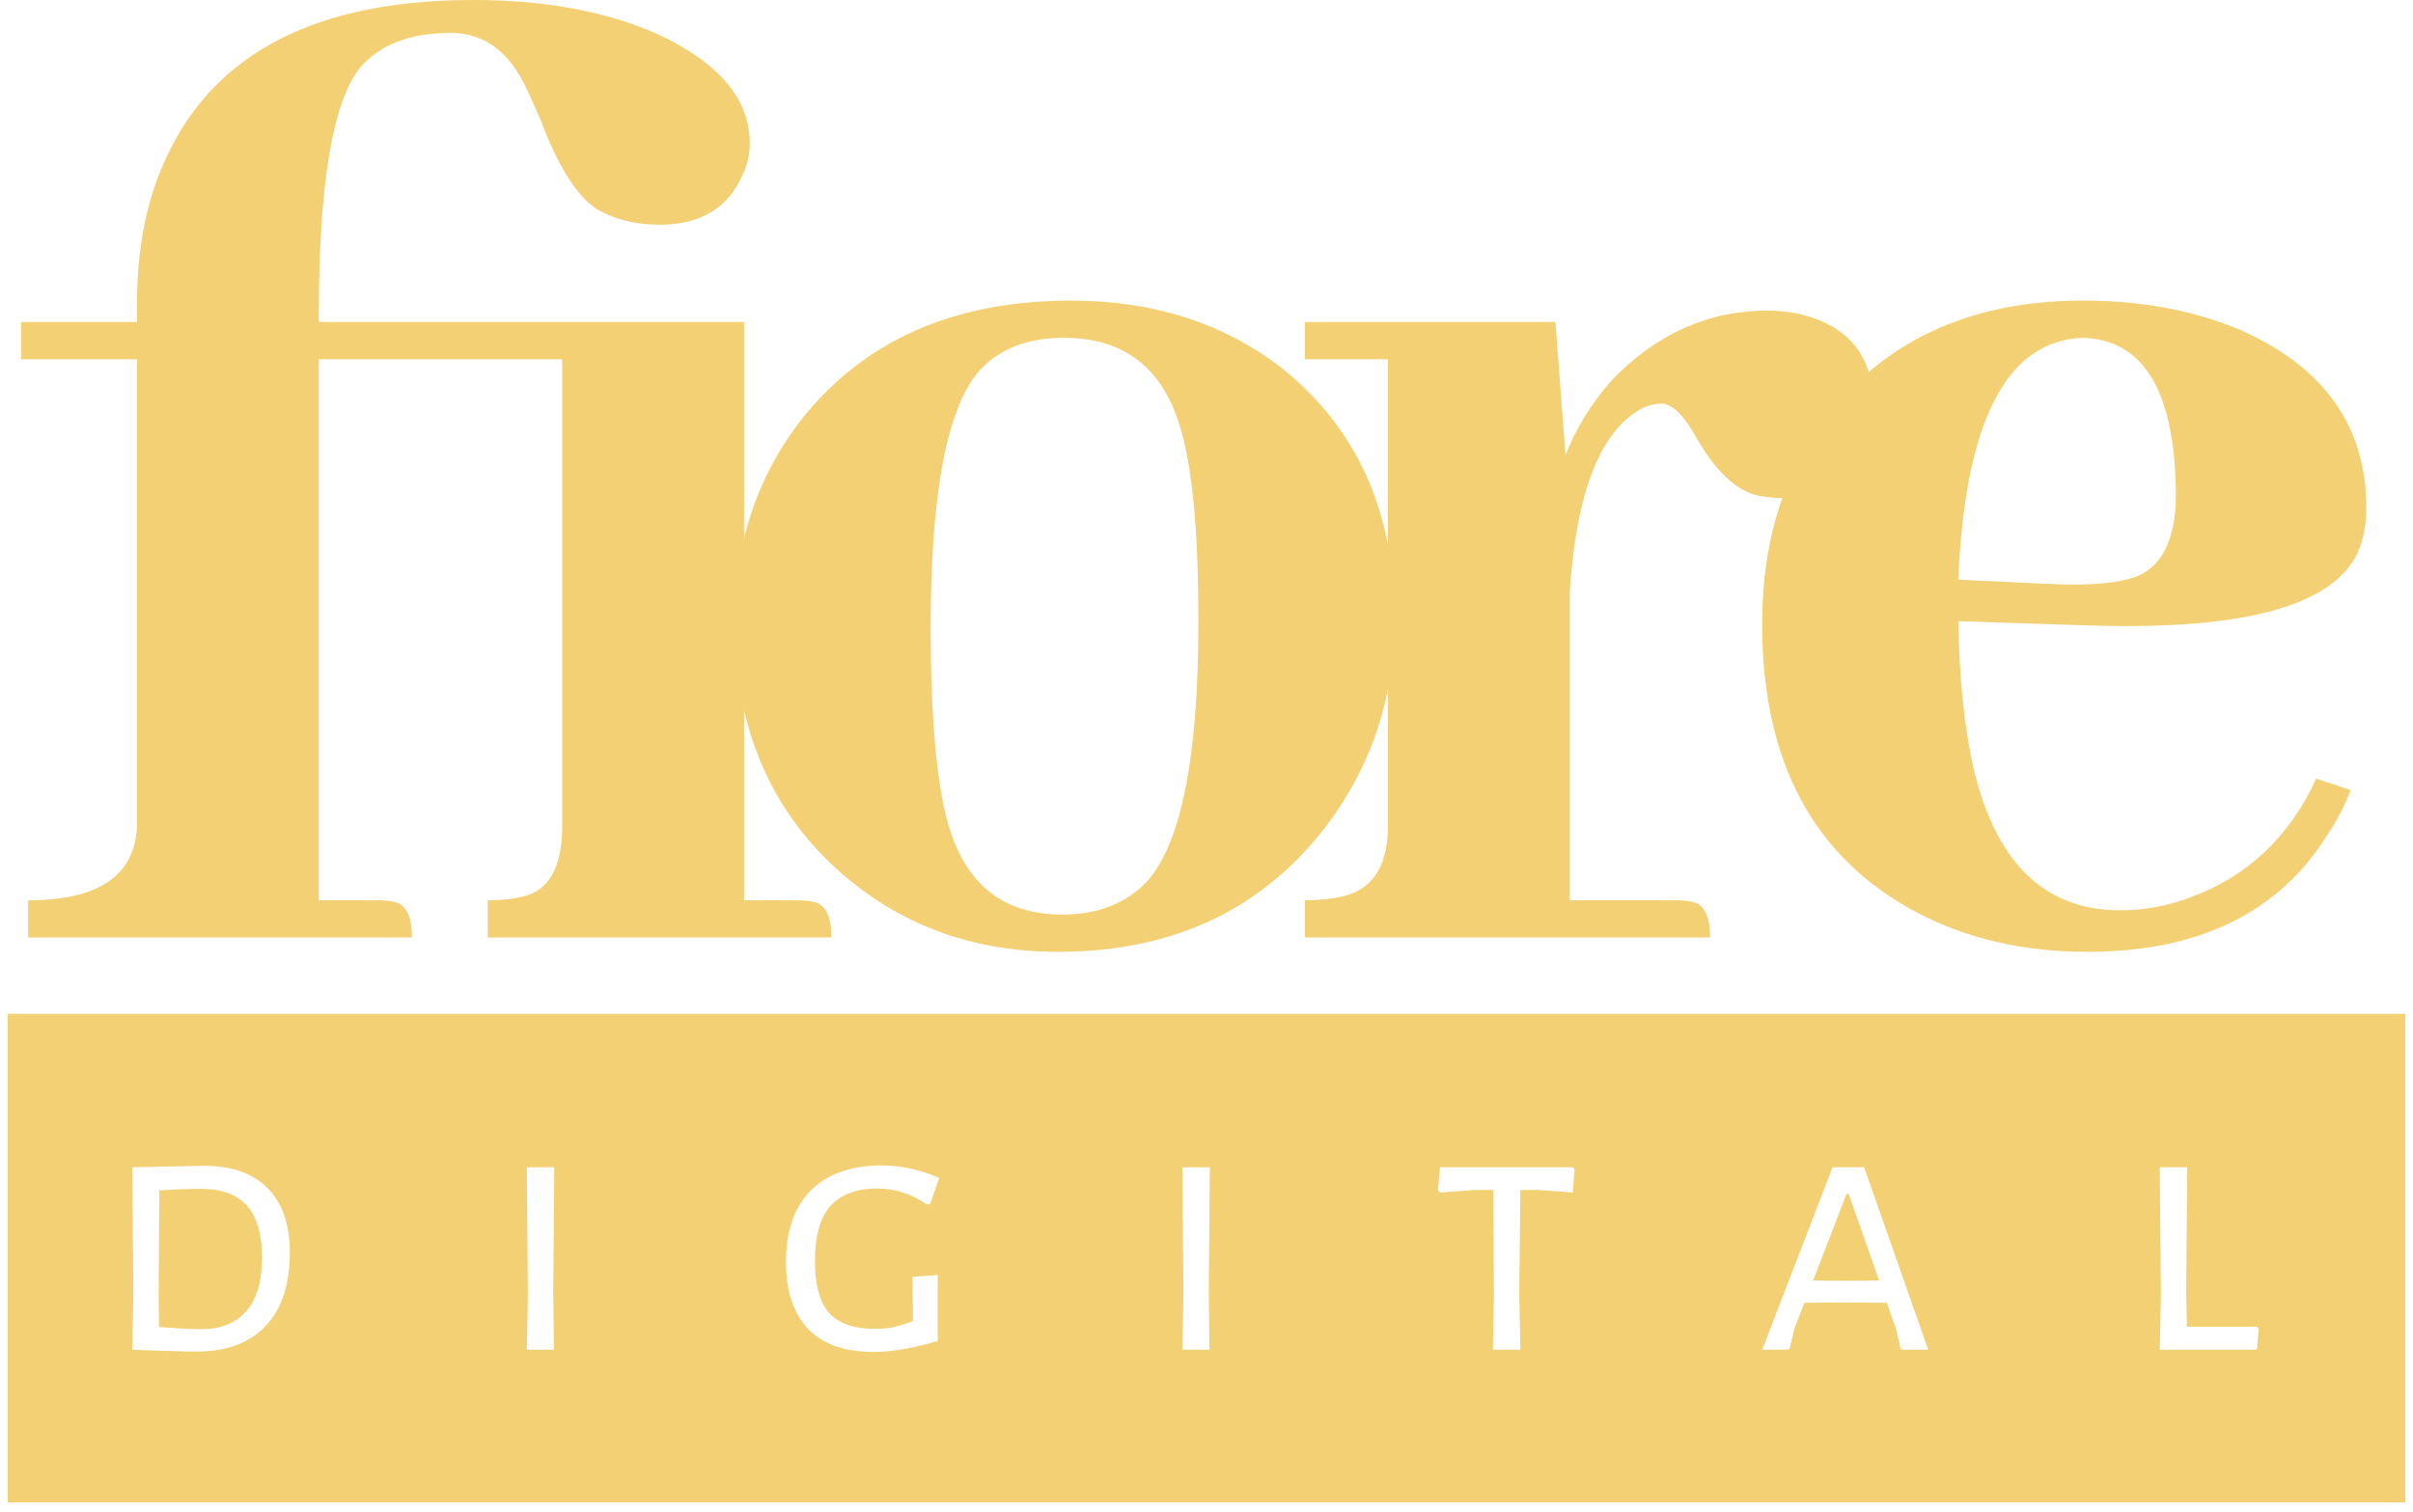
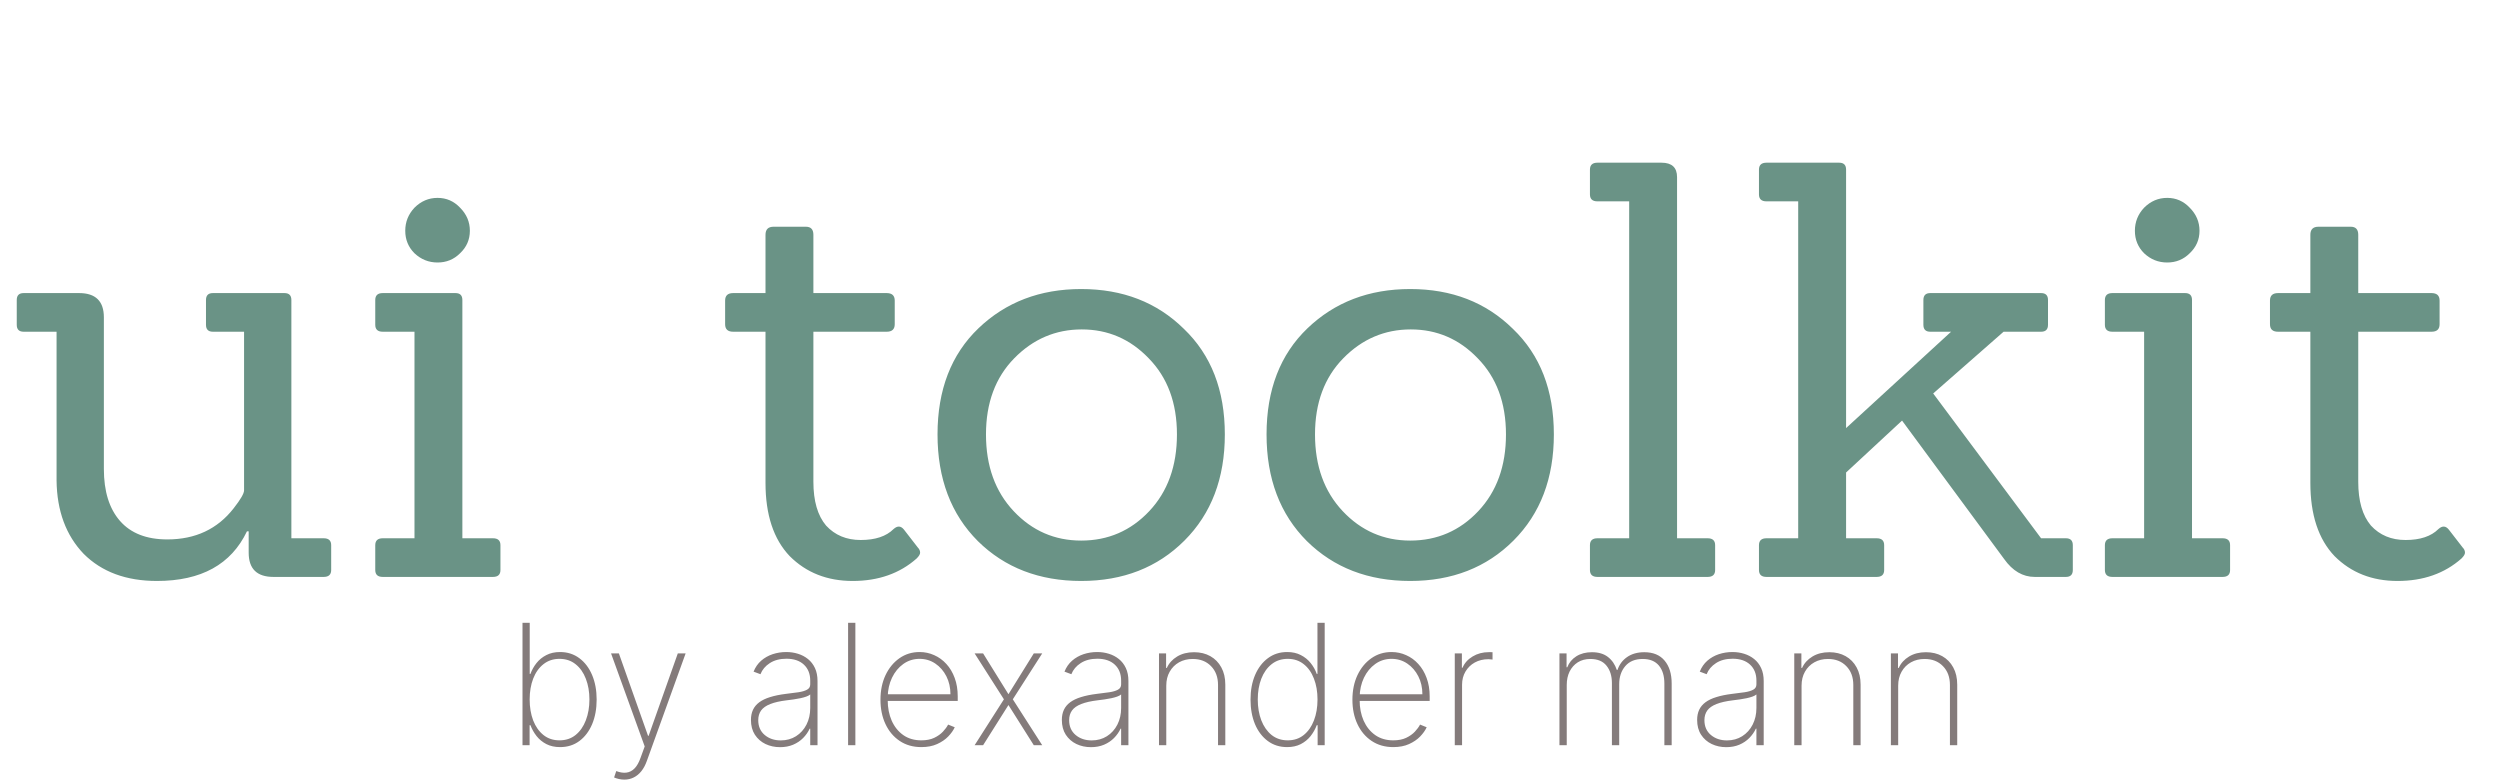
- <svg xmlns="http://www.w3.org/2000/svg" width="158" height="99" viewBox="0 0 158 99" fill="none">
-   <path d="M16.1 85.91C15.412 86.678 14.428 87.062 13.148 87.062C12.812 87.062 12.388 87.046 11.876 87.014C11.364 86.982 10.876 86.95 10.412 86.918L10.388 84.662L10.436 77.966C11.492 77.902 12.412 77.87 13.196 77.87C14.524 77.87 15.516 78.238 16.172 78.974C16.828 79.71 17.156 80.846 17.156 82.382C17.156 83.95 16.804 85.126 16.1 85.91Z" fill="#F4D074" />
-   <path d="M121.05 78.206L123.042 83.87L120.834 83.894L118.722 83.87L120.906 78.206H121.05Z" fill="#F4D074" />
-   <path fill-rule="evenodd" clip-rule="evenodd" d="M157.5 66.406H0.5V98.406H157.5V66.406ZM17.516 77.822C16.556 76.846 15.164 76.358 13.34 76.358L8.66 76.454L8.732 84.806L8.66 88.406C9.348 88.438 10.076 88.462 10.844 88.478C11.628 88.51 12.3 88.526 12.86 88.526C14.828 88.526 16.34 87.966 17.396 86.846C18.452 85.726 18.98 84.118 18.98 82.022C18.98 80.198 18.492 78.798 17.516 77.822ZM36.27 88.406L36.222 84.662L36.294 76.454H34.494L34.566 84.806L34.494 88.406H36.27ZM61.498 77.15C60.234 76.606 58.978 76.334 57.73 76.334C55.746 76.334 54.202 76.878 53.098 77.966C52.01 79.054 51.466 80.622 51.466 82.67C51.466 84.558 51.946 86.014 52.906 87.038C53.882 88.046 55.314 88.55 57.202 88.55C58.386 88.55 59.786 88.31 61.402 87.83V83.51L59.746 83.63L59.77 85.334V86.534C59.242 86.726 58.794 86.862 58.426 86.942C58.058 87.006 57.674 87.038 57.274 87.038C55.914 87.038 54.922 86.694 54.298 86.006C53.674 85.302 53.362 84.166 53.362 82.598C53.362 80.966 53.698 79.766 54.37 78.998C55.058 78.23 56.082 77.846 57.442 77.846C58.018 77.846 58.554 77.926 59.05 78.086C59.546 78.23 60.09 78.494 60.682 78.878H60.898L61.498 77.15ZM77.419 88.406H79.195L79.147 84.662L79.219 76.454H77.419L77.491 84.806L77.419 88.406ZM102.982 78.11L103.102 76.598L103.006 76.454H94.294L94.15 77.942L94.294 78.11L96.574 77.942H97.774L97.822 84.806L97.75 88.406H99.55L99.478 84.662L99.55 77.942H100.75L102.982 78.11ZM124.458 88.406H126.258L122.058 76.454H119.994L115.386 88.406H117.162L117.498 87.014L118.146 85.334L120.69 85.31L123.546 85.334L124.17 87.11L124.458 88.406ZM147.779 88.406L147.899 87.062L147.803 86.894H143.195L143.147 84.662L143.219 76.454H141.419L141.491 84.806L141.419 88.406H147.779Z" fill="#F4D074" />
-   <path d="M24.719 58.969C25.094 58.969 25.438 59 25.75 59.062C26.562 59.188 26.969 59.969 26.969 61.406H1.844V58.969C6.469 58.969 8.844 57.344 8.969 54.094V23.531H1.375V21.094H8.969V19.875C8.969 16.188 9.625 12.969 10.938 10.219C14.125 3.406 20.812 0 31 0C35.688 0 39.719 0.75 43.094 2.25C47.094 4.125 49.094 6.5 49.094 9.375C49.094 10.125 48.938 10.812 48.625 11.438C47.688 13.625 45.875 14.719 43.188 14.719C41.625 14.719 40.25 14.375 39.062 13.688C37.75 12.812 36.531 10.875 35.406 7.875C35.031 7 34.75 6.375 34.562 6C33.438 3.438 31.75 2.156 29.5 2.156C26.875 2.156 24.906 2.906 23.594 4.406C21.781 6.656 20.875 12.062 20.875 20.625V21.094H48.719V58.969H52.188C52.562 58.969 52.906 59 53.219 59.062C54.031 59.188 54.438 59.969 54.438 61.406H31.938V58.969C32.875 58.969 33.688 58.875 34.375 58.688C36 58.25 36.812 56.719 36.812 54.094V23.531H20.875V58.969H24.719Z" fill="#F4D074" />
-   <path d="M60.94 41.062C60.94 46.938 61.315 51.219 62.065 53.906C63.19 57.906 65.69 59.906 69.565 59.906C71.752 59.906 73.534 59.25 74.909 57.938C77.284 55.562 78.471 49.812 78.471 40.688C78.471 35 78.096 30.844 77.346 28.219C76.221 24.156 73.659 22.125 69.659 22.125C67.284 22.125 65.44 22.844 64.127 24.281C62.002 26.719 60.94 32.312 60.94 41.062ZM70.127 19.688C75.502 19.688 80.096 21.156 83.909 24.094C88.846 28.031 91.315 33.5 91.315 40.5C91.315 45.75 89.752 50.375 86.627 54.375C82.44 59.688 76.659 62.344 69.284 62.344C63.909 62.344 59.284 60.719 55.409 57.469C50.534 53.344 48.096 47.75 48.096 40.688C48.096 35.688 49.534 31.312 52.409 27.562C56.534 22.312 62.44 19.688 70.127 19.688Z" fill="#F4D074" />
-   <path d="M109.724 58.969C110.099 58.969 110.442 59 110.755 59.062C111.567 59.188 111.974 59.969 111.974 61.406H85.442V58.969C86.255 58.969 86.974 58.906 87.599 58.781C89.786 58.406 90.88 56.844 90.88 54.094V23.531H85.442V21.094H101.849L102.505 29.812C103.192 28.062 104.192 26.438 105.505 24.938C108.442 21.875 111.849 20.344 115.724 20.344C116.536 20.344 117.317 20.438 118.067 20.625C121.13 21.438 122.661 23.406 122.661 26.531C122.661 27.406 122.474 28.25 122.099 29.062C121.036 31.438 119.255 32.625 116.755 32.625C116.005 32.625 115.317 32.531 114.692 32.344C113.38 31.844 112.161 30.594 111.036 28.594C110.224 27.156 109.474 26.438 108.786 26.438C108.411 26.438 108.005 26.531 107.567 26.719C104.817 28.156 103.224 32.156 102.786 38.719V58.969H109.724Z" fill="#F4D074" />
-   <path d="M136.383 22.125C131.383 22.312 128.664 27.594 128.226 37.969L134.226 38.25C136.726 38.375 138.601 38.219 139.851 37.781C141.601 37.094 142.476 35.281 142.476 32.344C142.414 25.656 140.383 22.25 136.383 22.125ZM153.914 51.75C153.539 52.75 153.039 53.719 152.414 54.656C149.226 59.781 143.976 62.344 136.664 62.344C132.539 62.344 128.851 61.5 125.601 59.812C118.789 56.25 115.382 49.938 115.382 40.875C115.382 35.312 116.882 30.656 119.882 26.906C123.82 22.094 129.32 19.688 136.383 19.688C140.258 19.688 143.726 20.344 146.789 21.656C152.226 24.094 154.945 27.969 154.945 33.281C154.945 34.344 154.758 35.312 154.383 36.188C152.758 39.688 146.914 41.281 136.851 40.969L128.226 40.688C128.289 44.312 128.601 47.438 129.164 50.062C130.601 56.438 133.82 59.625 138.82 59.625C140.383 59.625 141.914 59.344 143.414 58.781C147.164 57.406 149.914 54.812 151.664 51L153.914 51.75Z" fill="#F4D074" />
+ <svg xmlns="http://www.w3.org/2000/svg" height="100" viewBox="0 0 208 65" fill="none">
+   <path d="M26.93 48H22.754C21.378 48 20.69 47.328 20.69 45.984V44.208H20.546C19.234 46.96 16.738 48.336 13.058 48.336C10.498 48.336 8.466 47.584 6.962 46.08C5.49 44.544 4.738 42.512 4.706 39.984V27.6H1.97C1.586 27.6 1.394 27.408 1.394 27.024V24.96C1.394 24.576 1.586 24.384 1.97 24.384H6.578C7.954 24.384 8.642 25.056 8.642 26.4V39.024C8.642 40.88 9.09 42.32 9.986 43.344C10.882 44.368 12.194 44.88 13.922 44.88C16.258 44.88 18.098 44.016 19.442 42.288C20.018 41.552 20.306 41.056 20.306 40.8V27.6H17.714C17.33 27.6 17.138 27.408 17.138 27.024V24.96C17.138 24.576 17.33 24.384 17.714 24.384H23.666C24.05 24.384 24.242 24.576 24.242 24.96V44.784H26.93C27.346 44.784 27.554 44.976 27.554 45.36V47.424C27.554 47.808 27.346 48 26.93 48ZM41.013 48H31.845C31.429 48 31.221 47.808 31.221 47.424V45.36C31.221 44.976 31.429 44.784 31.845 44.784H34.485V27.6H31.845C31.429 27.6 31.221 27.408 31.221 27.024V24.96C31.221 24.576 31.429 24.384 31.845 24.384H37.893C38.277 24.384 38.469 24.576 38.469 24.96V44.784H41.013C41.429 44.784 41.637 44.976 41.637 45.36V47.424C41.637 47.808 41.429 48 41.013 48ZM38.277 17.28C38.821 17.824 39.093 18.464 39.093 19.2C39.093 19.936 38.821 20.56 38.277 21.072C37.765 21.584 37.141 21.84 36.405 21.84C35.669 21.84 35.029 21.584 34.485 21.072C33.973 20.56 33.717 19.936 33.717 19.2C33.717 18.464 33.973 17.824 34.485 17.28C35.029 16.736 35.669 16.464 36.405 16.464C37.141 16.464 37.765 16.736 38.277 17.28ZM76.362 45.552C76.49 45.68 76.554 45.824 76.554 45.984C76.554 46.112 76.458 46.272 76.266 46.464C74.858 47.712 73.082 48.336 70.938 48.336C68.826 48.336 67.082 47.648 65.706 46.272C64.362 44.864 63.69 42.832 63.69 40.176V27.6H61.002C60.554 27.6 60.33 27.392 60.33 26.976V25.008C60.33 24.592 60.554 24.384 61.002 24.384H63.69V19.536C63.69 19.088 63.914 18.864 64.362 18.864H67.05C67.466 18.864 67.674 19.088 67.674 19.536V24.384H73.77C74.218 24.384 74.442 24.592 74.442 25.008V26.976C74.442 27.392 74.218 27.6 73.77 27.6H67.674V40.08C67.674 41.68 68.026 42.896 68.73 43.728C69.466 44.528 70.426 44.928 71.61 44.928C72.826 44.928 73.738 44.624 74.346 44.016C74.666 43.728 74.954 43.744 75.21 44.064L76.362 45.552ZM98.546 44.976C96.306 47.216 93.442 48.336 89.954 48.336C86.466 48.336 83.602 47.232 81.362 45.024C79.122 42.784 78.002 39.824 78.002 36.144C78.002 32.432 79.138 29.488 81.41 27.312C83.682 25.136 86.53 24.048 89.954 24.048C93.41 24.048 96.258 25.152 98.498 27.36C100.77 29.536 101.906 32.464 101.906 36.144C101.906 39.792 100.786 42.736 98.546 44.976ZM82.034 36.144C82.034 38.768 82.802 40.896 84.338 42.528C85.874 44.16 87.746 44.976 89.954 44.976C92.194 44.976 94.082 44.16 95.618 42.528C97.154 40.896 97.922 38.768 97.922 36.144C97.922 33.52 97.138 31.408 95.57 29.808C94.034 28.208 92.178 27.408 90.002 27.408C87.826 27.408 85.954 28.208 84.386 29.808C82.818 31.408 82.034 33.52 82.034 36.144ZM125.921 44.976C123.681 47.216 120.817 48.336 117.329 48.336C113.841 48.336 110.977 47.232 108.737 45.024C106.497 42.784 105.377 39.824 105.377 36.144C105.377 32.432 106.513 29.488 108.785 27.312C111.057 25.136 113.905 24.048 117.329 24.048C120.785 24.048 123.633 25.152 125.873 27.36C128.145 29.536 129.281 32.464 129.281 36.144C129.281 39.792 128.161 42.736 125.921 44.976ZM109.409 36.144C109.409 38.768 110.177 40.896 111.713 42.528C113.249 44.16 115.121 44.976 117.329 44.976C119.569 44.976 121.457 44.16 122.993 42.528C124.529 40.896 125.297 38.768 125.297 36.144C125.297 33.52 124.513 31.408 122.945 29.808C121.409 28.208 119.553 27.408 117.377 27.408C115.201 27.408 113.329 28.208 111.761 29.808C110.193 31.408 109.409 33.52 109.409 36.144ZM142.075 48H132.907C132.491 48 132.283 47.808 132.283 47.424V45.36C132.283 44.976 132.491 44.784 132.907 44.784H135.547V16.752H132.907C132.491 16.752 132.283 16.56 132.283 16.176V14.112C132.283 13.728 132.491 13.536 132.907 13.536H138.235C139.099 13.536 139.531 13.936 139.531 14.736V44.784H142.075C142.491 44.784 142.699 44.976 142.699 45.36V47.424C142.699 47.808 142.491 48 142.075 48ZM171.882 48H169.29C168.298 48 167.45 47.504 166.746 46.512L158.25 34.992L153.594 39.312V44.784H156.138C156.554 44.784 156.762 44.976 156.762 45.36V47.424C156.762 47.808 156.554 48 156.138 48H146.97C146.554 48 146.346 47.808 146.346 47.424V45.36C146.346 44.976 146.554 44.784 146.97 44.784H149.61V16.752H146.97C146.554 16.752 146.346 16.56 146.346 16.176V14.112C146.346 13.728 146.554 13.536 146.97 13.536H153.018C153.402 13.536 153.594 13.728 153.594 14.112V35.616L162.33 27.6H160.602C160.218 27.6 160.026 27.408 160.026 27.024V24.96C160.026 24.576 160.218 24.384 160.602 24.384H169.818C170.202 24.384 170.394 24.576 170.394 24.96V27.024C170.394 27.408 170.202 27.6 169.818 27.6H166.698L160.842 32.736L169.818 44.784H171.882C172.266 44.784 172.458 44.976 172.458 45.36V47.424C172.458 47.808 172.266 48 171.882 48ZM184.919 48H175.751C175.335 48 175.127 47.808 175.127 47.424V45.36C175.127 44.976 175.335 44.784 175.751 44.784H178.391V27.6H175.751C175.335 27.6 175.127 27.408 175.127 27.024V24.96C175.127 24.576 175.335 24.384 175.751 24.384H181.799C182.183 24.384 182.375 24.576 182.375 24.96V44.784H184.919C185.335 44.784 185.543 44.976 185.543 45.36V47.424C185.543 47.808 185.335 48 184.919 48ZM182.183 17.28C182.727 17.824 182.999 18.464 182.999 19.2C182.999 19.936 182.727 20.56 182.183 21.072C181.671 21.584 181.047 21.84 180.311 21.84C179.575 21.84 178.935 21.584 178.391 21.072C177.879 20.56 177.623 19.936 177.623 19.2C177.623 18.464 177.879 17.824 178.391 17.28C178.935 16.736 179.575 16.464 180.311 16.464C181.047 16.464 181.671 16.736 182.183 17.28ZM204.894 45.552C205.022 45.68 205.086 45.824 205.086 45.984C205.086 46.112 204.99 46.272 204.798 46.464C203.39 47.712 201.614 48.336 199.47 48.336C197.358 48.336 195.614 47.648 194.238 46.272C192.894 44.864 192.222 42.832 192.222 40.176V27.6H189.534C189.086 27.6 188.862 27.392 188.862 26.976V25.008C188.862 24.592 189.086 24.384 189.534 24.384H192.222V19.536C192.222 19.088 192.446 18.864 192.894 18.864H195.582C195.998 18.864 196.206 19.088 196.206 19.536V24.384H202.302C202.75 24.384 202.974 24.592 202.974 25.008V26.976C202.974 27.392 202.75 27.6 202.302 27.6H196.206V40.08C196.206 41.68 196.558 42.896 197.262 43.728C197.998 44.528 198.958 44.928 200.142 44.928C201.358 44.928 202.27 44.624 202.878 44.016C203.198 43.728 203.486 43.744 203.742 44.064L204.894 45.552Z" fill="#6A9386" />
+   <path d="M43.472 62V51.818H44.073V56.069H44.133C44.252 55.741 44.421 55.439 44.64 55.164C44.859 54.889 45.13 54.669 45.455 54.503C45.78 54.334 46.16 54.249 46.594 54.249C47.207 54.249 47.742 54.42 48.2 54.761C48.657 55.099 49.012 55.567 49.264 56.163C49.515 56.757 49.641 57.436 49.641 58.202C49.641 58.974 49.515 59.658 49.264 60.255C49.012 60.848 48.659 61.314 48.205 61.652C47.751 61.99 47.215 62.159 46.599 62.159C46.164 62.159 45.785 62.076 45.46 61.91C45.135 61.742 44.864 61.519 44.645 61.244C44.426 60.966 44.255 60.663 44.133 60.334H44.063V62H43.472ZM44.068 58.197C44.068 58.846 44.166 59.428 44.361 59.942C44.56 60.452 44.845 60.856 45.217 61.155C45.588 61.45 46.032 61.597 46.549 61.597C47.073 61.597 47.52 61.448 47.891 61.15C48.263 60.848 48.546 60.441 48.742 59.927C48.94 59.413 49.04 58.836 49.04 58.197C49.04 57.557 48.94 56.982 48.742 56.472C48.546 55.961 48.263 55.559 47.891 55.264C47.52 54.965 47.073 54.816 46.549 54.816C46.032 54.816 45.588 54.964 45.217 55.258C44.845 55.55 44.56 55.951 44.361 56.462C44.166 56.969 44.068 57.547 44.068 58.197ZM51.948 64.864C51.796 64.864 51.645 64.847 51.496 64.814C51.347 64.781 51.212 64.738 51.093 64.685L51.272 64.153C51.584 64.272 51.865 64.315 52.117 64.282C52.372 64.249 52.598 64.133 52.793 63.934C52.989 63.735 53.155 63.443 53.291 63.059L53.639 62.104L50.84 54.364H51.491L53.917 61.219H53.967L56.393 54.364H57.044L53.822 63.298C53.7 63.642 53.546 63.931 53.36 64.163C53.175 64.395 52.962 64.569 52.724 64.685C52.488 64.804 52.23 64.864 51.948 64.864ZM64.9 62.164C64.46 62.164 64.055 62.076 63.687 61.901C63.323 61.725 63.029 61.468 62.807 61.13C62.589 60.792 62.479 60.381 62.479 59.897C62.479 59.579 62.536 59.299 62.648 59.057C62.761 58.815 62.935 58.606 63.17 58.43C63.406 58.255 63.707 58.111 64.075 57.998C64.443 57.882 64.882 57.792 65.393 57.729C65.78 57.683 66.127 57.638 66.432 57.595C66.737 57.549 66.975 57.477 67.147 57.381C67.323 57.285 67.411 57.139 67.411 56.944V56.626C67.411 56.069 67.235 55.626 66.884 55.298C66.533 54.97 66.049 54.806 65.432 54.806C64.885 54.806 64.425 54.927 64.05 55.169C63.679 55.408 63.419 55.716 63.27 56.094L62.698 55.88C62.844 55.515 63.054 55.212 63.329 54.97C63.608 54.728 63.926 54.548 64.284 54.428C64.645 54.309 65.023 54.249 65.417 54.249C65.759 54.249 66.084 54.297 66.392 54.394C66.703 54.49 66.98 54.635 67.222 54.831C67.467 55.026 67.661 55.277 67.804 55.582C67.946 55.883 68.018 56.245 68.018 56.666V62H67.411V60.623H67.366C67.234 60.908 67.051 61.168 66.819 61.403C66.591 61.635 66.314 61.821 65.989 61.96C65.668 62.096 65.305 62.164 64.9 62.164ZM64.96 61.602C65.437 61.602 65.86 61.486 66.228 61.254C66.599 61.019 66.889 60.697 67.098 60.29C67.307 59.882 67.411 59.42 67.411 58.903V57.779C67.335 57.845 67.224 57.905 67.078 57.958C66.935 58.008 66.773 58.053 66.591 58.092C66.412 58.129 66.223 58.162 66.024 58.192C65.828 58.218 65.638 58.243 65.452 58.266C64.895 58.333 64.441 58.435 64.09 58.575C63.742 58.711 63.487 58.889 63.324 59.111C63.165 59.334 63.086 59.602 63.086 59.917C63.086 60.437 63.265 60.848 63.623 61.15C63.981 61.452 64.426 61.602 64.96 61.602ZM71.167 51.818V62H70.561V51.818H71.167ZM76.656 62.159C75.966 62.159 75.366 61.988 74.856 61.647C74.346 61.306 73.951 60.838 73.673 60.245C73.394 59.652 73.255 58.976 73.255 58.217C73.255 57.454 73.394 56.775 73.673 56.178C73.954 55.582 74.341 55.111 74.831 54.766C75.322 54.422 75.882 54.249 76.511 54.249C76.939 54.249 77.344 54.336 77.725 54.508C78.109 54.677 78.447 54.922 78.739 55.244C79.034 55.565 79.264 55.953 79.43 56.407C79.599 56.861 79.683 57.371 79.683 57.938V58.316H73.638V57.764H79.077C79.077 57.211 78.964 56.712 78.739 56.268C78.513 55.824 78.207 55.471 77.819 55.209C77.431 54.947 76.995 54.816 76.511 54.816C76.004 54.816 75.552 54.959 75.154 55.244C74.76 55.525 74.447 55.907 74.215 56.387C73.986 56.868 73.867 57.405 73.857 57.998V58.246C73.857 58.883 73.968 59.455 74.19 59.962C74.415 60.465 74.737 60.865 75.154 61.16C75.572 61.452 76.072 61.597 76.656 61.597C77.073 61.597 77.43 61.528 77.725 61.389C78.023 61.246 78.266 61.074 78.455 60.871C78.644 60.669 78.787 60.474 78.883 60.285L79.435 60.508C79.319 60.764 79.138 61.019 78.893 61.274C78.651 61.526 78.343 61.736 77.968 61.906C77.597 62.075 77.159 62.159 76.656 62.159ZM81.795 54.364L83.903 57.759L86.011 54.364H86.712L84.266 58.182L86.712 62H86.011L83.903 58.659L81.795 62H81.089L83.525 58.182L81.089 54.364H81.795ZM90.768 62.164C90.327 62.164 89.922 62.076 89.555 61.901C89.19 61.725 88.897 61.468 88.674 61.13C88.456 60.792 88.346 60.381 88.346 59.897C88.346 59.579 88.403 59.299 88.515 59.057C88.628 58.815 88.802 58.606 89.037 58.43C89.273 58.255 89.574 58.111 89.942 57.998C90.31 57.882 90.749 57.792 91.26 57.729C91.647 57.683 91.994 57.638 92.299 57.595C92.604 57.549 92.842 57.477 93.015 57.381C93.19 57.285 93.278 57.139 93.278 56.944V56.626C93.278 56.069 93.103 55.626 92.751 55.298C92.4 54.97 91.916 54.806 91.299 54.806C90.753 54.806 90.292 54.927 89.917 55.169C89.546 55.408 89.286 55.716 89.137 56.094L88.565 55.88C88.711 55.515 88.921 55.212 89.197 54.97C89.475 54.728 89.793 54.548 90.151 54.428C90.512 54.309 90.89 54.249 91.285 54.249C91.626 54.249 91.951 54.297 92.259 54.394C92.571 54.49 92.847 54.635 93.089 54.831C93.335 55.026 93.528 55.277 93.671 55.582C93.814 55.883 93.885 56.245 93.885 56.666V62H93.278V60.623H93.234C93.101 60.908 92.919 61.168 92.687 61.403C92.458 61.635 92.181 61.821 91.856 61.96C91.535 62.096 91.172 62.164 90.768 62.164ZM90.827 61.602C91.305 61.602 91.727 61.486 92.095 61.254C92.466 61.019 92.756 60.697 92.965 60.29C93.174 59.882 93.278 59.42 93.278 58.903V57.779C93.202 57.845 93.091 57.905 92.945 57.958C92.803 58.008 92.64 58.053 92.458 58.092C92.279 58.129 92.09 58.162 91.891 58.192C91.696 58.218 91.505 58.243 91.319 58.266C90.763 58.333 90.308 58.435 89.957 58.575C89.609 58.711 89.354 58.889 89.192 59.111C89.032 59.334 88.953 59.602 88.953 59.917C88.953 60.437 89.132 60.848 89.49 61.15C89.848 61.452 90.294 61.602 90.827 61.602ZM97.034 57.048V62H96.428V54.364H97.019V55.572H97.079C97.258 55.177 97.545 54.861 97.939 54.622C98.334 54.383 98.802 54.264 99.346 54.264C99.86 54.264 100.311 54.374 100.698 54.592C101.089 54.811 101.394 55.123 101.613 55.527C101.835 55.928 101.946 56.407 101.946 56.964V62H101.34V56.989C101.34 56.339 101.146 55.817 100.758 55.423C100.374 55.025 99.865 54.826 99.232 54.826C98.808 54.826 98.43 54.919 98.098 55.104C97.767 55.29 97.507 55.55 97.318 55.885C97.129 56.216 97.034 56.604 97.034 57.048ZM107.087 62.159C106.474 62.159 105.938 61.99 105.481 61.652C105.024 61.314 104.669 60.848 104.417 60.255C104.169 59.658 104.044 58.974 104.044 58.202C104.044 57.436 104.17 56.757 104.422 56.163C104.677 55.567 105.034 55.099 105.491 54.761C105.948 54.42 106.482 54.249 107.092 54.249C107.529 54.249 107.909 54.334 108.23 54.503C108.555 54.669 108.827 54.889 109.046 55.164C109.268 55.439 109.437 55.741 109.553 56.069H109.612V51.818H110.214V62H109.627V60.334H109.553C109.43 60.663 109.259 60.966 109.041 61.244C108.822 61.519 108.55 61.742 108.225 61.91C107.901 62.076 107.521 62.159 107.087 62.159ZM107.142 61.597C107.659 61.597 108.101 61.45 108.469 61.155C108.84 60.856 109.124 60.452 109.319 59.942C109.518 59.428 109.617 58.846 109.617 58.197C109.617 57.547 109.518 56.969 109.319 56.462C109.124 55.951 108.84 55.55 108.469 55.258C108.101 54.964 107.659 54.816 107.142 54.816C106.618 54.816 106.169 54.965 105.794 55.264C105.423 55.559 105.138 55.961 104.939 56.472C104.744 56.982 104.646 57.557 104.646 58.197C104.646 58.836 104.744 59.413 104.939 59.927C105.138 60.441 105.423 60.848 105.794 61.15C106.169 61.448 106.618 61.597 107.142 61.597ZM115.921 62.159C115.232 62.159 114.632 61.988 114.122 61.647C113.611 61.306 113.217 60.838 112.938 60.245C112.66 59.652 112.521 58.976 112.521 58.217C112.521 57.454 112.66 56.775 112.938 56.178C113.22 55.582 113.606 55.111 114.097 54.766C114.587 54.422 115.147 54.249 115.777 54.249C116.205 54.249 116.609 54.336 116.99 54.508C117.375 54.677 117.713 54.922 118.004 55.244C118.299 55.565 118.53 55.953 118.695 56.407C118.865 56.861 118.949 57.371 118.949 57.938V58.316H112.904V57.764H118.343C118.343 57.211 118.23 56.712 118.004 56.268C117.779 55.824 117.472 55.471 117.085 55.209C116.697 54.947 116.261 54.816 115.777 54.816C115.27 54.816 114.818 54.959 114.42 55.244C114.026 55.525 113.712 55.907 113.48 56.387C113.252 56.868 113.132 57.405 113.122 57.998V58.246C113.122 58.883 113.233 59.455 113.455 59.962C113.681 60.465 114.002 60.865 114.42 61.16C114.838 61.452 115.338 61.597 115.921 61.597C116.339 61.597 116.695 61.528 116.99 61.389C117.289 61.246 117.532 61.074 117.721 60.871C117.91 60.669 118.052 60.474 118.149 60.285L118.7 60.508C118.584 60.764 118.404 61.019 118.159 61.274C117.917 61.526 117.608 61.736 117.234 61.906C116.863 62.075 116.425 62.159 115.921 62.159ZM121.037 62V54.364H121.629V55.557H121.683C121.849 55.166 122.129 54.852 122.524 54.617C122.918 54.379 123.367 54.259 123.871 54.259C123.924 54.259 123.977 54.259 124.03 54.259C124.083 54.259 124.133 54.261 124.179 54.264V54.876C124.139 54.872 124.091 54.867 124.035 54.861C123.982 54.851 123.916 54.846 123.836 54.846C123.412 54.846 123.034 54.937 122.703 55.119C122.374 55.302 122.116 55.553 121.927 55.875C121.738 56.193 121.644 56.558 121.644 56.969V62H121.037ZM129.746 62V54.364H130.338V55.517H130.397C130.543 55.133 130.795 54.828 131.153 54.602C131.511 54.377 131.942 54.264 132.446 54.264C132.999 54.264 133.445 54.397 133.783 54.662C134.124 54.927 134.37 55.287 134.519 55.741H134.574C134.723 55.293 134.989 54.935 135.374 54.667C135.762 54.398 136.239 54.264 136.806 54.264C137.545 54.264 138.108 54.498 138.496 54.965C138.887 55.429 139.083 56.066 139.083 56.874V62H138.476V56.874C138.476 56.238 138.324 55.737 138.019 55.373C137.714 55.008 137.266 54.826 136.676 54.826C136.047 54.826 135.563 55.023 135.225 55.418C134.887 55.812 134.718 56.314 134.718 56.924V62H134.111V56.834C134.111 56.241 133.962 55.759 133.664 55.388C133.365 55.013 132.918 54.826 132.321 54.826C131.917 54.826 131.567 54.919 131.272 55.104C130.981 55.29 130.754 55.545 130.591 55.87C130.432 56.195 130.353 56.568 130.353 56.989V62H129.746ZM143.623 62.164C143.182 62.164 142.778 62.076 142.41 61.901C142.045 61.725 141.752 61.468 141.53 61.13C141.311 60.792 141.202 60.381 141.202 59.897C141.202 59.579 141.258 59.299 141.371 59.057C141.484 58.815 141.658 58.606 141.893 58.43C142.128 58.255 142.43 58.111 142.798 57.998C143.166 57.882 143.605 57.792 144.115 57.729C144.503 57.683 144.849 57.638 145.154 57.595C145.459 57.549 145.698 57.477 145.87 57.381C146.046 57.285 146.134 57.139 146.134 56.944V56.626C146.134 56.069 145.958 55.626 145.607 55.298C145.255 54.97 144.771 54.806 144.155 54.806C143.608 54.806 143.147 54.927 142.773 55.169C142.402 55.408 142.142 55.716 141.992 56.094L141.421 55.88C141.566 55.515 141.777 55.212 142.052 54.97C142.33 54.728 142.649 54.548 143.007 54.428C143.368 54.309 143.746 54.249 144.14 54.249C144.481 54.249 144.806 54.297 145.115 54.394C145.426 54.49 145.703 54.635 145.945 54.831C146.19 55.026 146.384 55.277 146.526 55.582C146.669 55.883 146.74 56.245 146.74 56.666V62H146.134V60.623H146.089C145.956 60.908 145.774 61.168 145.542 61.403C145.313 61.635 145.037 61.821 144.712 61.96C144.39 62.096 144.027 62.164 143.623 62.164ZM143.683 61.602C144.16 61.602 144.583 61.486 144.95 61.254C145.322 61.019 145.612 60.697 145.82 60.29C146.029 59.882 146.134 59.42 146.134 58.903V57.779C146.057 57.845 145.946 57.905 145.801 57.958C145.658 58.008 145.496 58.053 145.313 58.092C145.134 58.129 144.945 58.162 144.747 58.192C144.551 58.218 144.36 58.243 144.175 58.266C143.618 58.333 143.164 58.435 142.813 58.575C142.465 58.711 142.209 58.889 142.047 59.111C141.888 59.334 141.808 59.602 141.808 59.917C141.808 60.437 141.987 60.848 142.345 61.15C142.703 61.452 143.149 61.602 143.683 61.602ZM149.89 57.048V62H149.283V54.364H149.875V55.572H149.934C150.113 55.177 150.4 54.861 150.795 54.622C151.189 54.383 151.658 54.264 152.202 54.264C152.715 54.264 153.166 54.374 153.554 54.592C153.945 54.811 154.25 55.123 154.469 55.527C154.691 55.928 154.802 56.407 154.802 56.964V62H154.195V56.989C154.195 56.339 154.001 55.817 153.613 55.423C153.229 55.025 152.72 54.826 152.087 54.826C151.663 54.826 151.285 54.919 150.954 55.104C150.622 55.29 150.362 55.55 150.173 55.885C149.984 56.216 149.89 56.604 149.89 57.048ZM157.929 57.048V62H157.322V54.364H157.914V55.572H157.974C158.153 55.177 158.439 54.861 158.834 54.622C159.228 54.383 159.697 54.264 160.241 54.264C160.754 54.264 161.205 54.374 161.593 54.592C161.984 54.811 162.289 55.123 162.508 55.527C162.73 55.928 162.841 56.407 162.841 56.964V62H162.234V56.989C162.234 56.339 162.04 55.817 161.653 55.423C161.268 55.025 160.759 54.826 160.126 54.826C159.702 54.826 159.324 54.919 158.993 55.104C158.661 55.29 158.401 55.55 158.212 55.885C158.023 56.216 157.929 56.604 157.929 57.048Z" fill="#847B7B" />
</svg>
